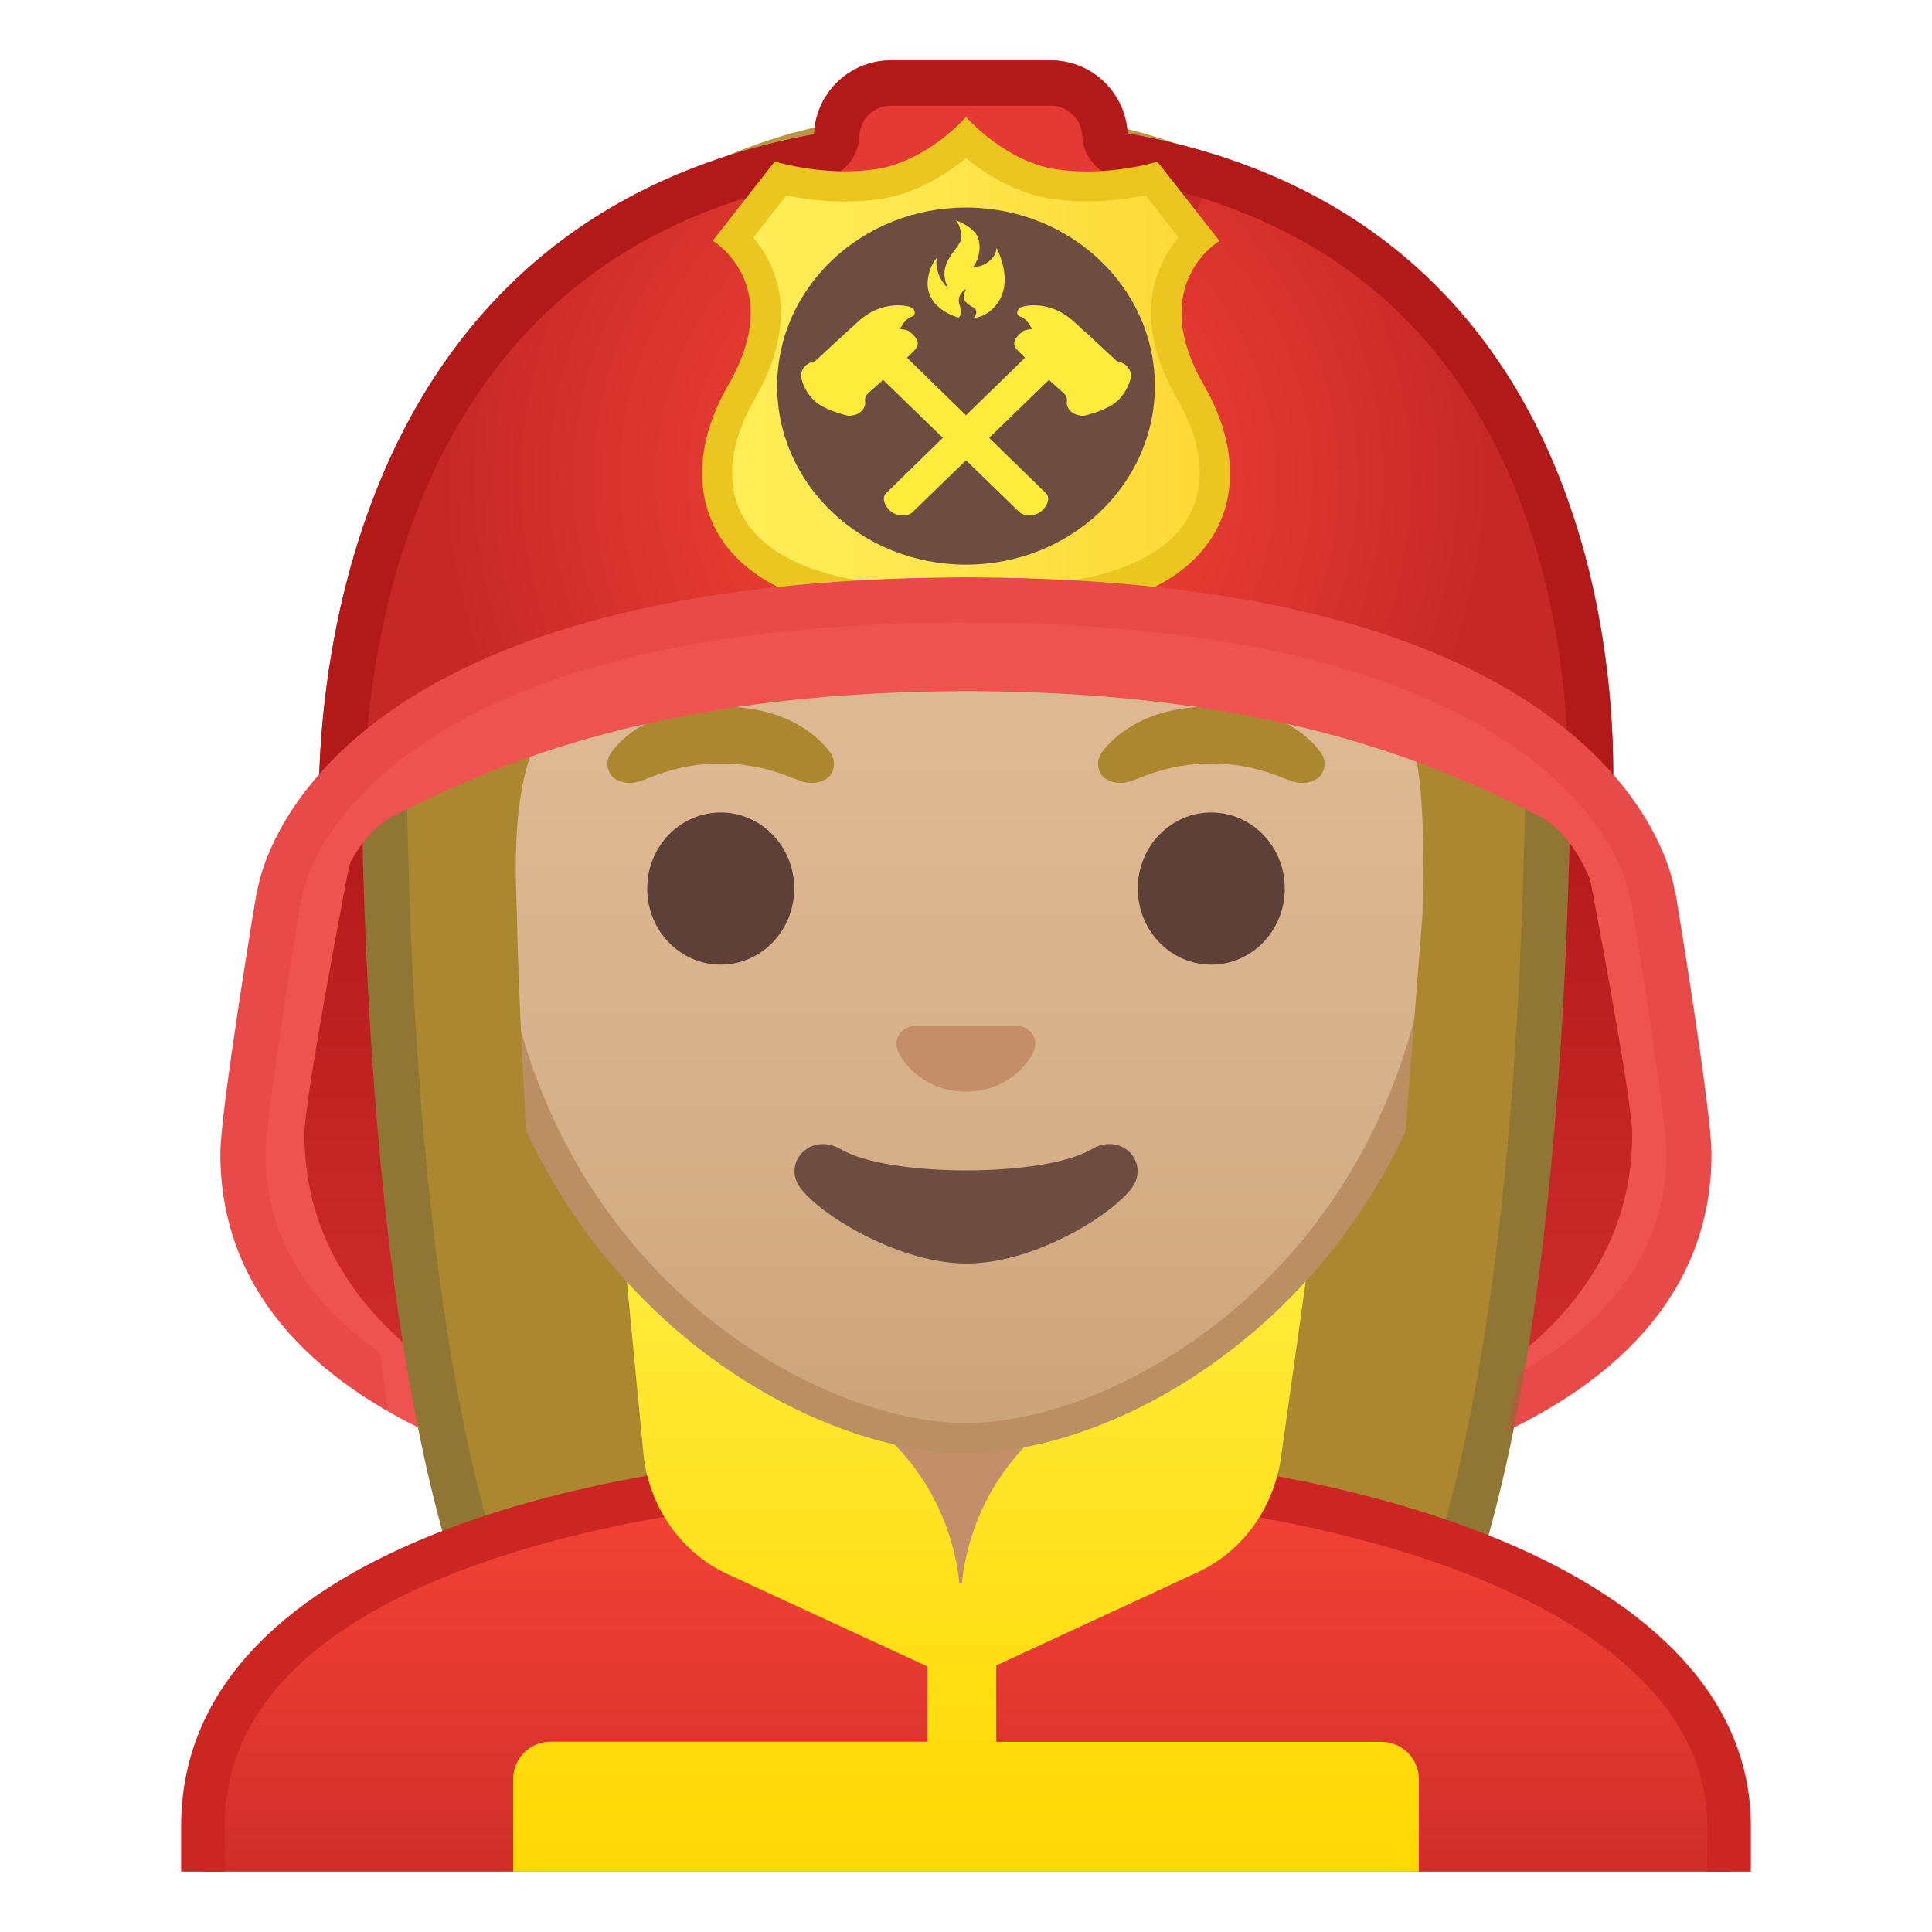
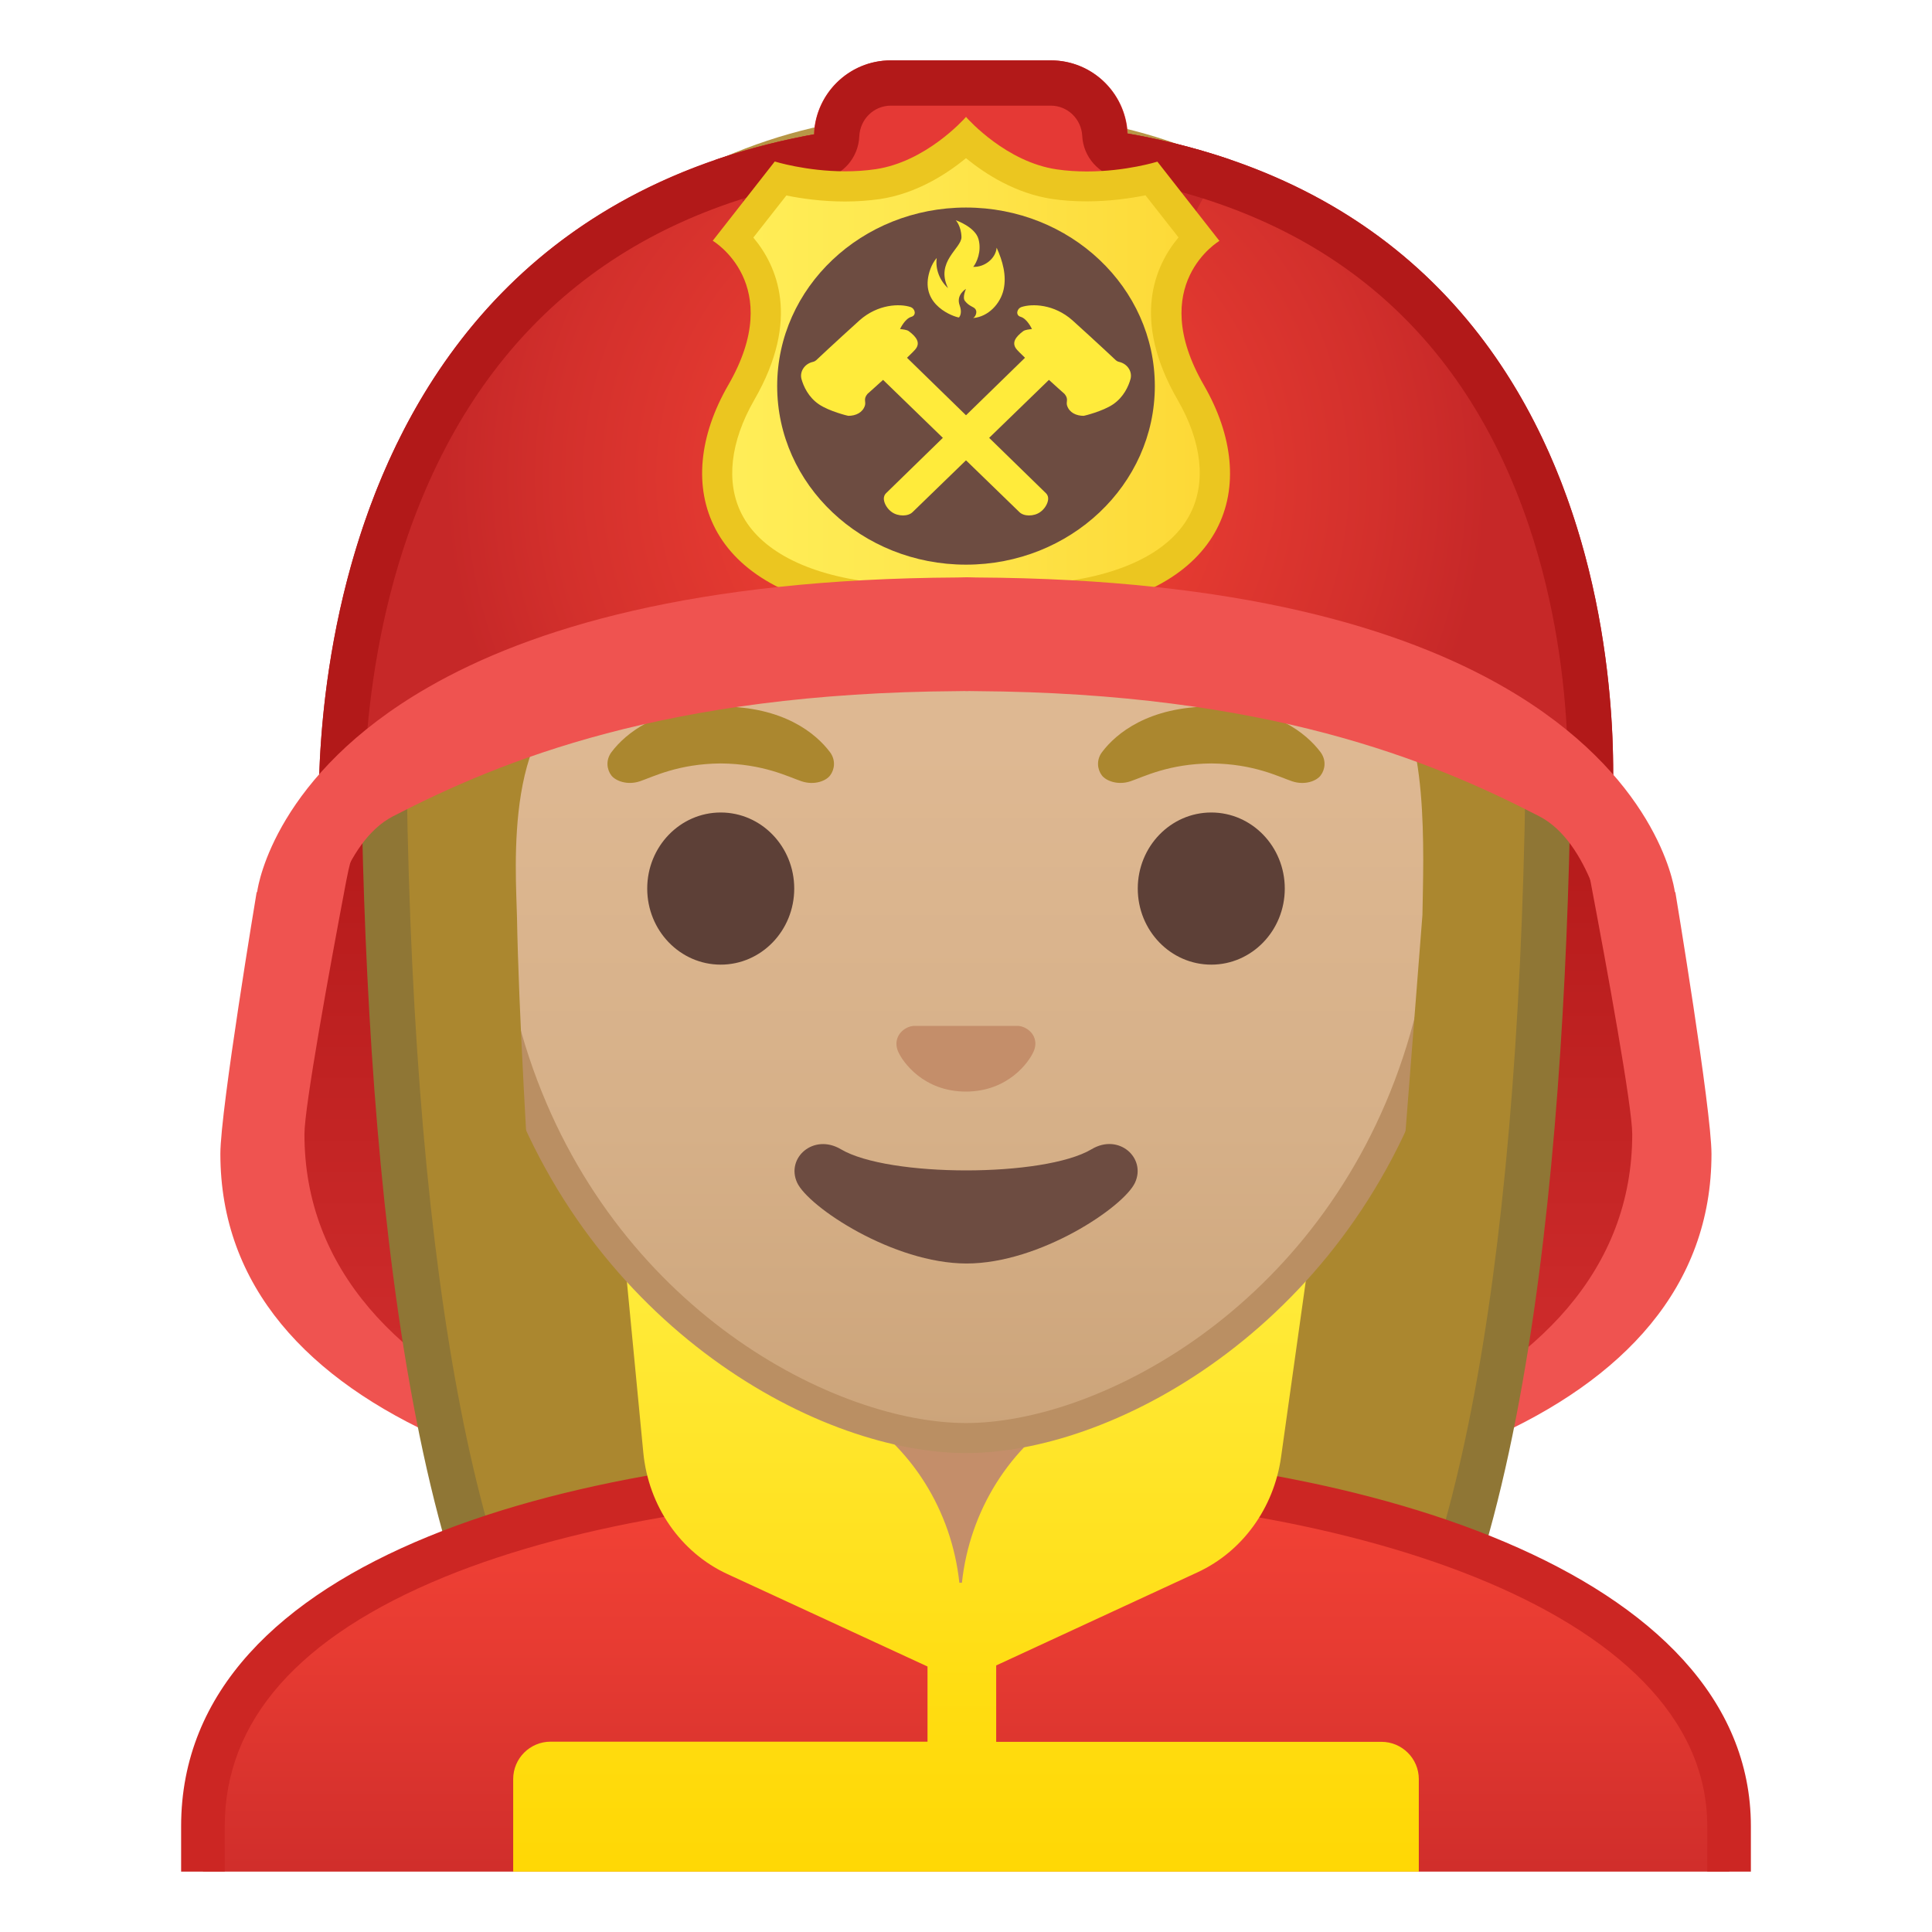
<svg xmlns="http://www.w3.org/2000/svg" xmlns:xlink="http://www.w3.org/1999/xlink" viewBox="0 0 128 128">
  <g fill="#EF5350">
    <path d="m110.97 59.11s0-0.02-0.01-0.04c0.01 0.02 0.04 0.06 0.04 0.06s2.39 14.39 2.39 17.32c0 17.6-23.26 24.66-48.67 24.67v-55.33c19.26 0.12 30.09 4.58 37.26 8.29 3.37 1.73 8.99 5.03 8.99 5.03z" />
    <path d="m17.03 59.11s0-0.02 0.01-0.04c-0.01 0.02-0.04 0.06-0.04 0.06s-2.4 14.39-2.4 17.31c0 17.6 23.26 24.66 48.67 24.67v-55.32c-19.26 0.12-30.09 4.58-37.26 8.29-3.36 1.73-8.98 5.03-8.98 5.03z" />
  </g>
  <linearGradient id="l" gradientUnits="userSpaceOnUse" x1="85.115" x2="85.115" y1="44.562" y2="97.293">
    <stop offset=".255" stop-color="#B71C1C" />
    <stop offset="1" stop-color="#D32F2F" />
  </linearGradient>
  <path d="m100.29 48.3c2.62 2.85 4.38 6.32 5.08 10.06 1.13 5.96 2.77 14.97 2.77 16.78 0 8.92-6.19 15.33-15.69 19.37-14.29 6.08-30.37-4.13-30.37-19.12v-13.51c0-19.12 24.66-28.2 37.9-13.91 0.11 0.11 0.22 0.22 0.31 0.33z" fill="url(#l)" />
  <linearGradient id="k" gradientUnits="userSpaceOnUse" x1="43.197" x2="43.197" y1="44.562" y2="97.293">
    <stop offset=".255" stop-color="#B71C1C" />
    <stop offset="1" stop-color="#D32F2F" />
  </linearGradient>
  <path d="m28.02 48.3c-2.62 2.85-4.38 6.32-5.08 10.06-1.13 5.96-2.77 14.97-2.77 16.78 0 8.92 6.19 15.33 15.69 19.37 14.29 6.08 30.37-4.13 30.37-19.12v-13.51c0-19.12-24.66-28.2-37.9-13.91-0.11 0.11-0.21 0.22-0.31 0.33z" fill="url(#k)" />
  <radialGradient id="j" cx="272.71" cy="-120.91" gradientTransform="matrix(.826 0 0 .7953 -161 93.287)" gradientUnits="userSpaceOnUse" r="57.85">
    <stop offset="0" stop-color="#BFA055" />
    <stop offset="1" stop-color="#AB872F" />
  </radialGradient>
  <path d="m47.02 119.76c-0.01 0-6.82-0.34-10.23-4.9-7.36-9.83-11.41-34.45-11.41-69.3 0-1.56 0.25-15.37 10.23-25.36 6.77-6.79 16.51-10.23 28.95-10.23 12.34 0 21.92 3.39 28.47 10.07 9.41 9.61 9.62 22.87 9.57 25.43 0 34.94-4.05 59.55-11.41 69.39-3.33 4.45-9.82 4.87-10.26 4.9l-16.93-0.03-16.98 0.03z" fill="url(#j)" />
  <path d="m64.57 11.47c11.93 0 21.14 3.24 27.4 9.62 9.18 9.38 9.17 22.84 9.14 24.35v0.12c0 34.53-3.95 58.82-11.11 68.4-2.84 3.8-8.58 4.26-9.1 4.29l-16.9-0.02-16.89 0.02c-0.53-0.03-6.27-0.51-9.1-4.29-7.16-9.58-11.11-33.87-11.11-68.42 0-0.59 0.08-14.55 9.79-24.28 6.47-6.5 15.85-9.79 27.88-9.79m0-3c-41.01 0-40.68 36.51-40.68 37.09 0 23.65 1.88 57.05 11.71 70.2 3.9 5.21 11.43 5.5 11.43 5.5l16.97-0.03 16.97 0.02s7.53-0.29 11.43-5.5c9.83-13.14 11.71-46.55 11.71-70.2-0.01-0.57 1.47-37.08-39.54-37.08z" fill="#8F7635" />
  <defs>
    <rect id="i" height="120" width="120" x="4" y="4" />
  </defs>
  <clipPath id="h">
    <use xlink:href="#i" />
  </clipPath>
  <g clip-path="url(#h)">
    <linearGradient id="g" gradientUnits="userSpaceOnUse" x1="64" x2="64" y1="97.446" y2="130.56">
      <stop offset="0" stop-color="#F44336" />
      <stop offset=".359" stop-color="#E73B32" />
      <stop offset="1" stop-color="#C62828" />
    </linearGradient>
    <path d="M13.45,130.56v-9.57c0-17.33,27.23-23.52,50.56-23.54h0.14c13.4,0,25.83,2.15,35.03,6.06 c7.02,2.98,15.39,8.44,15.39,17.49v9.57H13.45z" fill="url(#g)" />
    <path d="m64.14 98.89c24.34 0 48.97 7.59 48.97 22.1v8.12h-98.22v-8.12c0-7 4.91-12.56 14.58-16.52 8.76-3.58 21.02-5.57 34.53-5.58h0.14m0-2.89h-0.14c-25.65 0.03-52 7.1-52 24.99v11.01h104v-11.01c0-16.86-26.1-24.99-51.86-24.99z" fill="#CC2623" />
  </g>
  <path d="m63.17 107.23c-4 0-7.26-3.22-7.26-7.17v-8.98h16.16v8.98c0 3.95-3.25 7.17-7.26 7.17h-1.64z" fill="#C48E6A" />
  <path d="m71.08 92.08v7.98c0 3.4-2.81 6.17-6.26 6.17h-1.65c-3.45 0-6.26-2.77-6.26-6.17v-7.98h14.17m2-2h-18.16v9.98c0 4.51 3.7 8.17 8.26 8.17h1.65c4.56 0 8.26-3.66 8.26-8.17v-9.98h-0.01z" fill="#B07853" />
  <defs>
    <rect id="f" height="120" width="120" x="4" y="4" />
  </defs>
  <clipPath id="e">
    <use xlink:href="#f" />
  </clipPath>
  <linearGradient id="d" gradientUnits="userSpaceOnUse" x1="64" x2="64" y1="84" y2="127.83">
    <stop offset="0" stop-color="#FFEB3B" />
    <stop offset=".635" stop-color="#FFDD12" />
    <stop offset="1" stop-color="#FFD600" />
  </linearGradient>
  <path clip-path="url(#e)" d="m91.52 115.4h-25.52v-5.06l13.36-6.18c2.95-1.37 5.03-4.24 5.51-7.6l1.69-12.03-15.61 8.87c-4.05 2.42-6.71 6.7-7.22 11.46h-0.17c-0.51-4.77-3.17-9.05-7.22-11.46l-14.9-9.46 1.18 12.29c0.34 3.55 2.47 6.62 5.56 8.05l13.27 6.13v4.98h-24.97c-1.37 0-2.48 1.11-2.48 2.48v10.06h60v-10.06c0-1.36-1.11-2.47-2.48-2.47z" fill="url(#d)" />
  <linearGradient id="r" gradientUnits="userSpaceOnUse" x1="64" x2="64" y1="94.708" y2="17.886">
    <stop offset="0" stop-color="#CCA47A" />
    <stop offset=".257" stop-color="#D6B088" />
    <stop offset=".589" stop-color="#DEB892" />
    <stop offset="1" stop-color="#E0BB95" />
  </linearGradient>
  <path d="m64 95.27c-2.3 0-4.91-0.5-7.56-1.43-11.34-4.01-24.57-16.34-24.57-37.89 0-28.72 17.31-38.91 32.13-38.91s32.13 10.19 32.13 38.91c0 21.58-13.26 33.9-24.61 37.9-2.63 0.93-5.23 1.42-7.52 1.42z" fill="url(#r)" />
  <path d="m64 18.04c8.41 0 16.06 3.25 21.55 9.15 6.27 6.73 9.58 16.68 9.58 28.77 0 21.06-12.9 33.07-23.94 36.96-2.53 0.89-5.01 1.36-7.19 1.36-2.19 0-4.69-0.48-7.23-1.38-11.03-3.9-23.9-15.92-23.9-36.94 0-12.09 3.31-22.03 9.58-28.77 5.49-5.9 13.14-9.15 21.55-9.15m0-2c-17.2 0-33.13 12.79-33.13 39.91 0 21.79 13.49 34.67 25.23 38.83 2.8 0.99 5.5 1.49 7.9 1.49 2.38 0 5.07-0.49 7.85-1.47 11.76-4.14 25.28-17.03 25.28-38.84 0-27.13-15.93-39.92-33.13-39.92z" fill="#BA8F63" />
  <defs>
    <path id="q" d="m30.41 88.85-1.5-51.44c0-16.95 15.78-29.85 32.73-29.85h4.93c16.95 0 32.54 12.9 32.54 29.85l-1.5 51.18-67.2 0.26z" />
  </defs>
  <clipPath id="p">
    <use xlink:href="#q" />
  </clipPath>
  <g clip-path="url(#p)">
    <radialGradient id="o" cx="330.25" cy="-112.14" gradientTransform="matrix(.796 0 0 .796 -198.89 88.849)" gradientUnits="userSpaceOnUse" r="48.206">
      <stop offset="0" stop-color="#BFA055" />
      <stop offset="1" stop-color="#AB872F" />
    </radialGradient>
    <path d="m101.89 42.65s1.02-35.57-37.81-35.57-37.97 35.57-37.97 35.57 0.33 45.48 3.2 51.39 7.2 5.71 7.2 5.71-2.03-26.54-2.26-39.04c-0.06-2.92-0.94-13.73 5.16-15.09 22.36-5.02 35.01-16.89 35.01-16.89 3.29 7.19 13.58 14.19 17.27 16.86 3.03 2.19 2.61 11.2 2.55 15.03l-3.05 39.06s4.68 0.37 7.65-5.64c2.96-6.02 3.05-51.39 3.05-51.39z" fill="url(#o)" />
  </g>
  <path d="m67.81 68.05c-0.1-0.04-0.21-0.07-0.32-0.08h-6.99c-0.11 0.01-0.21 0.04-0.32 0.08-0.63 0.26-0.98 0.91-0.68 1.61s1.69 2.66 4.49 2.66 4.19-1.96 4.49-2.66c0.31-0.69-0.03-1.35-0.67-1.61z" fill="#C48E6A" />
  <ellipse cx="47.75" cy="58.87" fill="#5D4037" rx="4.87" ry="5.04" />
  <ellipse cx="80.25" cy="58.87" fill="#5D4037" rx="4.87" ry="5.04" />
  <path d="m54.98 49.82c-0.93-1.23-3.07-3.01-7.23-3.01s-6.31 1.79-7.23 3.01c-0.41 0.54-0.31 1.17-0.02 1.55 0.26 0.35 1.04 0.68 1.9 0.39s2.54-1.16 5.35-1.18c2.81 0.02 4.49 0.89 5.35 1.18s1.64-0.03 1.9-0.39c0.29-0.38 0.39-1.01-0.02-1.55z" fill="#AB872F" />
  <path d="m87.48 49.82c-0.93-1.23-3.07-3.01-7.23-3.01s-6.31 1.79-7.23 3.01c-0.41 0.54-0.31 1.17-0.02 1.55 0.26 0.35 1.04 0.68 1.9 0.39s2.54-1.16 5.35-1.18c2.81 0.02 4.49 0.89 5.35 1.18s1.64-0.03 1.9-0.39c0.29-0.38 0.39-1.01-0.02-1.55z" fill="#AB872F" />
  <path d="m72.32 76.14c-3.15 1.87-13.46 1.87-16.61 0-1.81-1.07-3.65 0.57-2.9 2.21 0.74 1.61 6.37 5.36 11.23 5.36s10.42-3.75 11.16-5.36c0.75-1.64-1.08-3.29-2.88-2.21z" fill="#6D4C41" />
  <defs>
    <path id="b" d="M64.41,8C17.66,8,21.18,55.35,21.18,55.35s12.21-11.01,43.5-11.01s42.09,9.99,42.09,9.99S111.17,8,64.41,8 z" />
  </defs>
  <radialGradient id="c" cx="64" cy="31.675" gradientUnits="userSpaceOnUse" r="34.638">
    <stop offset="0" stop-color="#F44336" />
    <stop offset=".299" stop-color="#EB3E33" />
    <stop offset=".784" stop-color="#D3302C" />
    <stop offset=".998" stop-color="#C62828" />
  </radialGradient>
  <use fill="url(#c)" xlink:href="#b" />
  <clipPath id="a">
    <use xlink:href="#b" />
  </clipPath>
  <path clip-path="url(#a)" d="m47.12 10.35 6.95-2.35v23.75c-1.41-10.26-3.43-17.69-6.95-21.4z" fill="#C62828" />
  <path clip-path="url(#a)" d="m81.71 10.35-6.95-2.35v23.75c1.41-10.26 3.43-17.69 6.95-21.4z" fill="#C62828" />
  <path d="m69.62 42.91h-10.6c-2.82 0-5.1-2.28-5.1-5.1v-28.71c0-2.82 2.28-5.1 5.1-5.1h10.6c2.82 0 5.1 2.28 5.1 5.1v28.7c0 2.82-2.28 5.11-5.1 5.11z" fill="#E53935" />
  <path d="m69.62 7c1.11 0 2.02 0.88 2.08 2 0.07 1.4 1.1 2.56 2.48 2.81 13.61 2.39 22.72 10.1 27.08 22.92 1.81 5.33 2.41 10.51 2.57 14.17-6.11-3.18-18.29-7.55-39.15-7.55-21.21 0-34.04 4.94-40.45 8.43 0.24-3.73 0.93-8.98 2.82-14.39 4.59-13.12 13.81-21.04 27.42-23.52 1.38-0.25 2.4-1.43 2.46-2.83 0.05-1.15 0.97-2.04 2.09-2.04h10.6m0-3h-10.6c-2.75 0-4.97 2.18-5.08 4.9-35.73 6.52-32.76 46.45-32.76 46.45s12.21-11.01 43.5-11.01 42.09 9.99 42.09 9.99 3.72-39.2-32.08-45.49c-0.13-2.69-2.34-4.84-5.07-4.84z" fill="#B21919" />
  <linearGradient id="n" gradientUnits="userSpaceOnUse" x1="47.502" x2="80.498" y1="25.219" y2="25.219">
    <stop offset="0" stop-color="#FFEE58" />
    <stop offset=".366" stop-color="#FEE84F" />
    <stop offset=".961" stop-color="#FDD937" />
    <stop offset="1" stop-color="#FDD835" />
  </linearGradient>
  <path d="m64 41.28c-0.08-0.05-0.16-0.08-0.25-0.11l-0.11-0.03c-0.44-0.17-3.17-1.24-5.95-1.57-4.81-0.57-8.09-2.33-9.48-5.1-1.2-2.39-0.89-5.4 0.88-8.47 3.2-5.54 0.91-8.86-0.5-10.21l3.1-3.96c0.86 0.21 2.45 0.51 4.29 0.51 0.75 0 1.47-0.05 2.16-0.15 2.64-0.39 4.77-2.04 5.84-3.03 1.08 1 3.21 2.64 5.85 3.03 0.69 0.1 1.41 0.15 2.16 0.15 1.84 0 3.43-0.31 4.29-0.51l3.1 3.96c-1.41 1.35-3.7 4.67-0.5 10.21 1.77 3.07 2.08 6.07 0.88 8.47-1.39 2.77-4.67 4.53-9.48 5.1-2.78 0.33-5.51 1.39-5.95 1.57l-0.11 0.03c-0.06 0.02-0.14 0.06-0.22 0.11z" fill="url(#n)" />
  <path d="m64 10.48c1.28 1.05 3.29 2.34 5.7 2.7 0.73 0.11 1.51 0.16 2.3 0.16 1.55 0 2.93-0.21 3.89-0.4l2.19 2.79c-1.54 1.84-3.16 5.39-0.06 10.76 1.6 2.77 1.9 5.44 0.85 7.52-1.21 2.42-4.3 4.04-8.7 4.56-2.8 0.33-5.56 1.38-6.15 1.61l-0.02 0.02-0.03-0.01c-0.6-0.24-3.35-1.28-6.15-1.61-4.4-0.52-7.49-2.14-8.7-4.56-1.04-2.08-0.74-4.75 0.85-7.52 3.1-5.37 1.49-8.92-0.06-10.76l2.19-2.79c0.96 0.2 2.35 0.4 3.89 0.4 0.8 0 1.57-0.06 2.3-0.16 2.42-0.36 4.43-1.66 5.71-2.71m0.01-2.74s-0.01 0 0 0c-0.01 0.01-0.02 0-0.02 0v0.02c-0.17 0.19-2.67 2.96-5.98 3.45-0.69 0.1-1.36 0.14-2.01 0.14-2.59 0-4.67-0.65-4.67-0.65l-4.11 5.25s4.89 2.88 1.03 9.56-1.49 13.78 9.34 15.06c2.87 0.34 5.74 1.52 5.74 1.52l0.16 0.04v0.29l0.51-0.14 0.52 0.15v-0.29l0.16-0.04s2.88-1.19 5.74-1.52c10.83-1.28 13.2-8.38 9.34-15.06s1.03-9.56 1.03-9.56l-4.11-5.25s-2.08 0.65-4.67 0.65c-0.65 0-1.33-0.04-2.01-0.14-3.31-0.49-5.81-3.26-5.98-3.45l-0.01-0.03z" fill="#EBC620" />
  <ellipse cx="64" cy="25.58" fill="#6D4C41" rx="12.51" ry="11.83" />
  <g fill="#FFEB3B">
    <path d="m62.81 19.09c-0.56-0.51-0.85-1.27-0.75-2-0.37 0.43-0.54 1.01-0.59 1.44-0.21 1.93 2.03 2.54 2.07 2.5 0.07-0.09 0.21-0.33 0.04-0.8-0.26-0.7 0.42-1.09 0.42-1.09s-0.26 0.56-0.07 0.8c0.3 0.38 0.57 0.36 0.7 0.55 0.14 0.2-0.02 0.52-0.16 0.58 1.01-0.08 1.81-0.95 2.02-1.88s-0.06-1.9-0.46-2.78c-0.06 0.71-0.79 1.3-1.55 1.27 0.22-0.27 0.57-1.02 0.35-1.83-0.22-0.82-1.51-1.26-1.51-1.26s0.36 0.37 0.38 1.12c0 0.75-1.75 1.62-0.89 3.38z" />
    <path d="m69.3 32.68-9.93-9.68-1.79 1.27 9.96 9.66c0.14 0.14 0.38 0.22 0.63 0.22 0.26 0 0.53-0.07 0.74-0.22 0.29-0.2 0.5-0.54 0.53-0.83 0.02-0.21-0.06-0.34-0.14-0.42z" />
    <path d="m60.21 21.94c-0.14-0.1-0.42-0.12-0.58-0.14 0.03-0.06 0.33-0.69 0.75-0.81 0.35-0.1 0.26-0.54-0.06-0.65-0.7-0.23-2.15-0.2-3.37 0.88-0.14 0.12-1.97 1.79-2.88 2.65-0.06 0.05-0.13 0.09-0.23 0.11-0.54 0.13-0.87 0.64-0.74 1.13 0.13 0.47 0.45 1.2 1.16 1.68 0.68 0.46 1.91 0.76 1.94 0.76 0.51 0 0.95-0.22 1.1-0.67 0.09-0.27-0.12-0.43 0.17-0.78 0 0 2.92-2.6 3.21-3s0.05-0.77-0.47-1.16z" />
    <path d="m58.7 32.68 9.93-9.68 1.79 1.27-9.96 9.66c-0.14 0.14-0.38 0.22-0.63 0.22-0.26 0-0.53-0.07-0.74-0.22-0.29-0.2-0.5-0.54-0.53-0.83-0.02-0.21 0.06-0.34 0.14-0.42z" />
    <path d="m67.79 21.94c0.14-0.1 0.42-0.12 0.58-0.14-0.03-0.06-0.33-0.69-0.75-0.81-0.35-0.1-0.26-0.54 0.06-0.65 0.7-0.23 2.15-0.2 3.37 0.88 0.14 0.12 1.97 1.79 2.88 2.65 0.06 0.05 0.13 0.09 0.23 0.11 0.54 0.13 0.87 0.64 0.74 1.13-0.13 0.47-0.45 1.2-1.16 1.68-0.68 0.46-1.91 0.76-1.94 0.76-0.51 0-0.95-0.22-1.1-0.67-0.09-0.27 0.12-0.43-0.17-0.78 0 0-2.92-2.6-3.21-3s-0.05-0.77 0.47-1.16z" />
  </g>
  <g fill="#EF5350">
    <path d="m63.98 38.25c0.23 0 0.46 0 0.69 0.01 17.35 0.09 28.22 3.36 35.02 7.29 9.99 5.77 11.19 12.96 11.27 13.52 0 0.02 0.01 0.04 0.01 0.04l-4.58 2.5s-1.04-5.79-4.41-7.53c-7.18-3.71-18.03-8.17-37.31-8.29-0.24 0-0.47-0.01-0.71-0.01v-7.52c0-0.01 0.01-0.01 0.02-0.01z" />
    <path d="m64.14 38.25c-0.23 0-0.46 0-0.69 0.01-17.4 0.09-28.3 3.36-35.11 7.29-10.02 5.77-11.22 12.96-11.3 13.52 0 0.02-0.01 0.04-0.01 0.04l4.59 2.5s1.05-5.79 4.42-7.53c7.2-3.71 18.07-8.17 37.41-8.29 0.24 0 0.47-0.01 0.71-0.01v-7.52c0-0.01-0.01-0.01-0.02-0.01z" />
  </g>
-   <defs>
-     <filter id="s" filterUnits="userSpaceOnUse" height="62.85" width="98.79" x="14.6" y="38.25">
-       <feColorMatrix values="1 0 0 0 0 0 1 0 0 0 0 0 1 0 0 0 0 0 1 0" />
-     </filter>
-   </defs>
-   <mask id="m" height="62.85" maskUnits="userSpaceOnUse" width="98.79" x="14.6" y="38.25">
-     <g filter="url(#s)">
-       <path d="m111.01 59.12s-0.03-0.04-0.04-0.06c-0.08-0.57-1.28-7.75-11.27-13.52-6.8-3.93-17.67-7.2-35.02-7.29h-0.5-0.02-0.08-0.08-0.02-0.51c-17.4 0.09-28.3 3.36-35.11 7.29-10.02 5.77-11.22 12.96-11.3 13.52-0.01 0.02-0.04 0.06-0.04 0.06s-2.42 14.4-2.42 17.32c0 7.48 4.2 13.06 10.98 17 0.27 0.15-0.66-4.78-0.38-4.64 4.32 2.36 59.19 5.93 59.19 5.93l16.25-3.71-0.8 3.78s0.23-0.11 0.34-0.17c8.08-3.98 13.21-9.92 13.21-18.19 0.01-2.92-2.38-17.32-2.38-17.32z" fill="#DB3E3C" />
-     </g>
-   </mask>
-   <g mask="url(#m)">
-     <path d="m66.96 38.25m-2.89 3h0.07 0.19 0.32c14.47 0.07 25.76 2.39 33.54 6.88 8.8 5.09 9.77 11.09 9.81 11.35 0.02 0.17 0.06 0.33 0.11 0.49 0.91 5.51 2.29 14.56 2.29 16.47 0 15.97-23.59 21.66-45.67 21.67h-1.46c-22.08 0-45.67-5.7-45.67-21.67 0-1.91 1.38-10.96 2.29-16.48 0.05-0.16 0.09-0.31 0.11-0.48 0.04-0.25 1.01-6.26 9.83-11.35 7.8-4.5 19.12-6.81 33.63-6.89h0.32 0.19 0.05c0.03 0.01 0.04 0.01 0.05 0.01m0.07-3h-0.08-0.08-0.02-0.51c-17.4 0.09-28.3 3.36-35.11 7.29-10.02 5.77-11.22 12.96-11.3 13.52-0.01 0.02-0.04 0.06-0.04 0.06s-2.4 14.4-2.4 17.32c0 17.6 23.26 24.66 48.67 24.67h1.46c25.4-0.01 48.67-7.07 48.67-24.67 0-2.92-2.39-17.32-2.39-17.32s-0.03-0.04-0.04-0.06c-0.08-0.57-1.28-7.75-11.27-13.52-6.8-3.93-17.67-7.2-35.02-7.29h-0.5-0.04z" fill="#DB3B3B" />
-   </g>
</svg>
